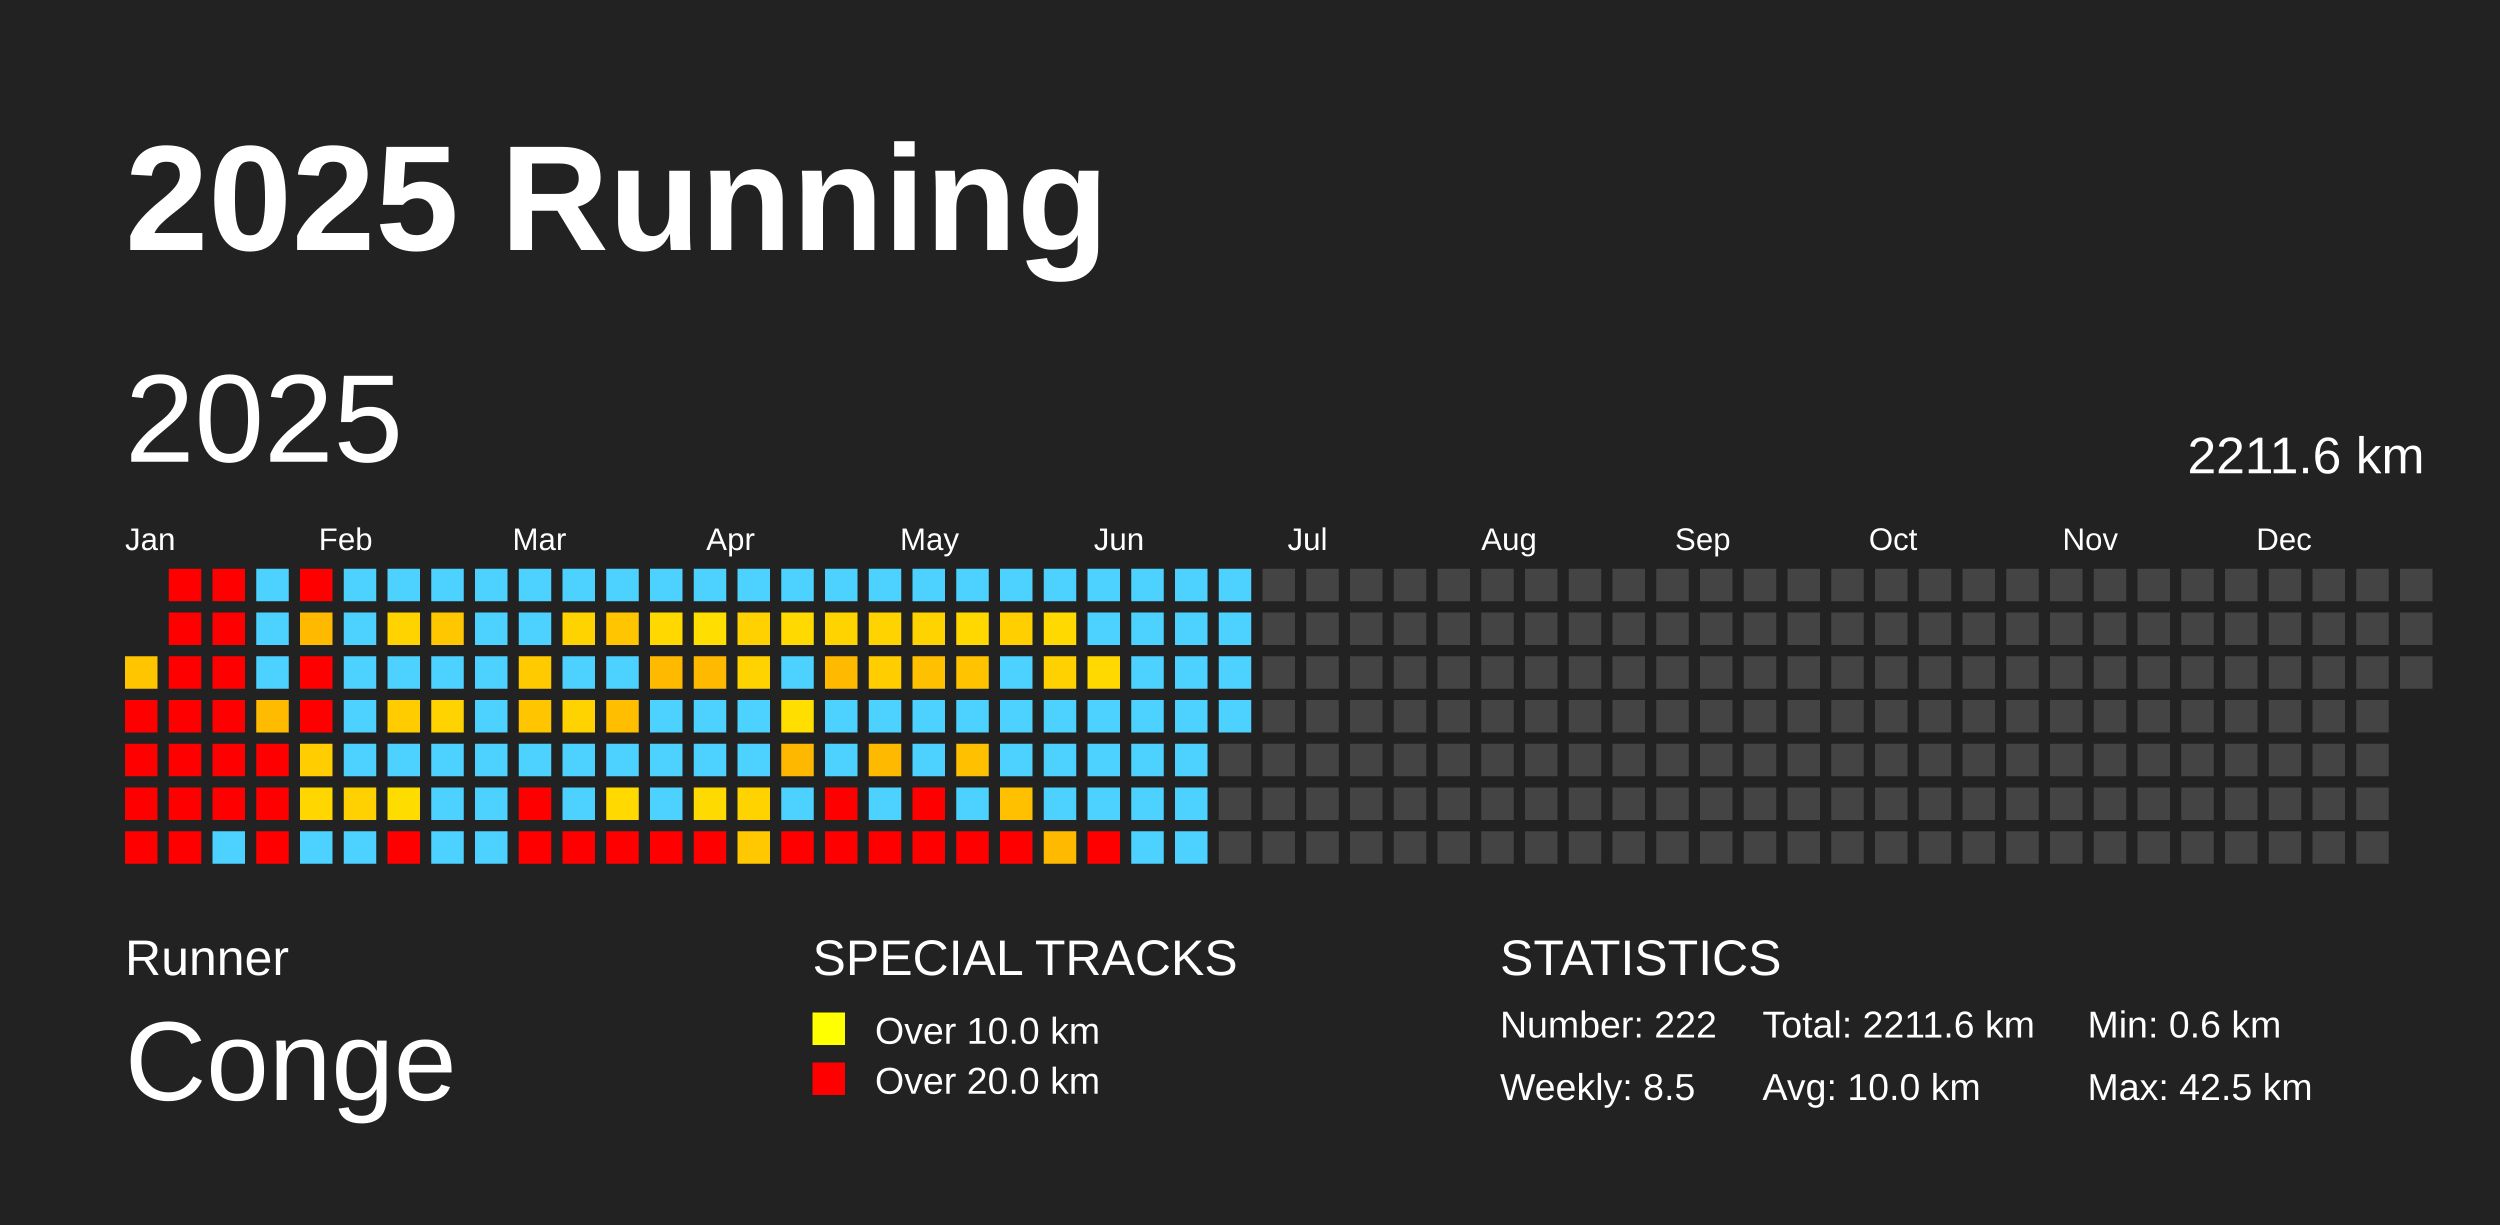
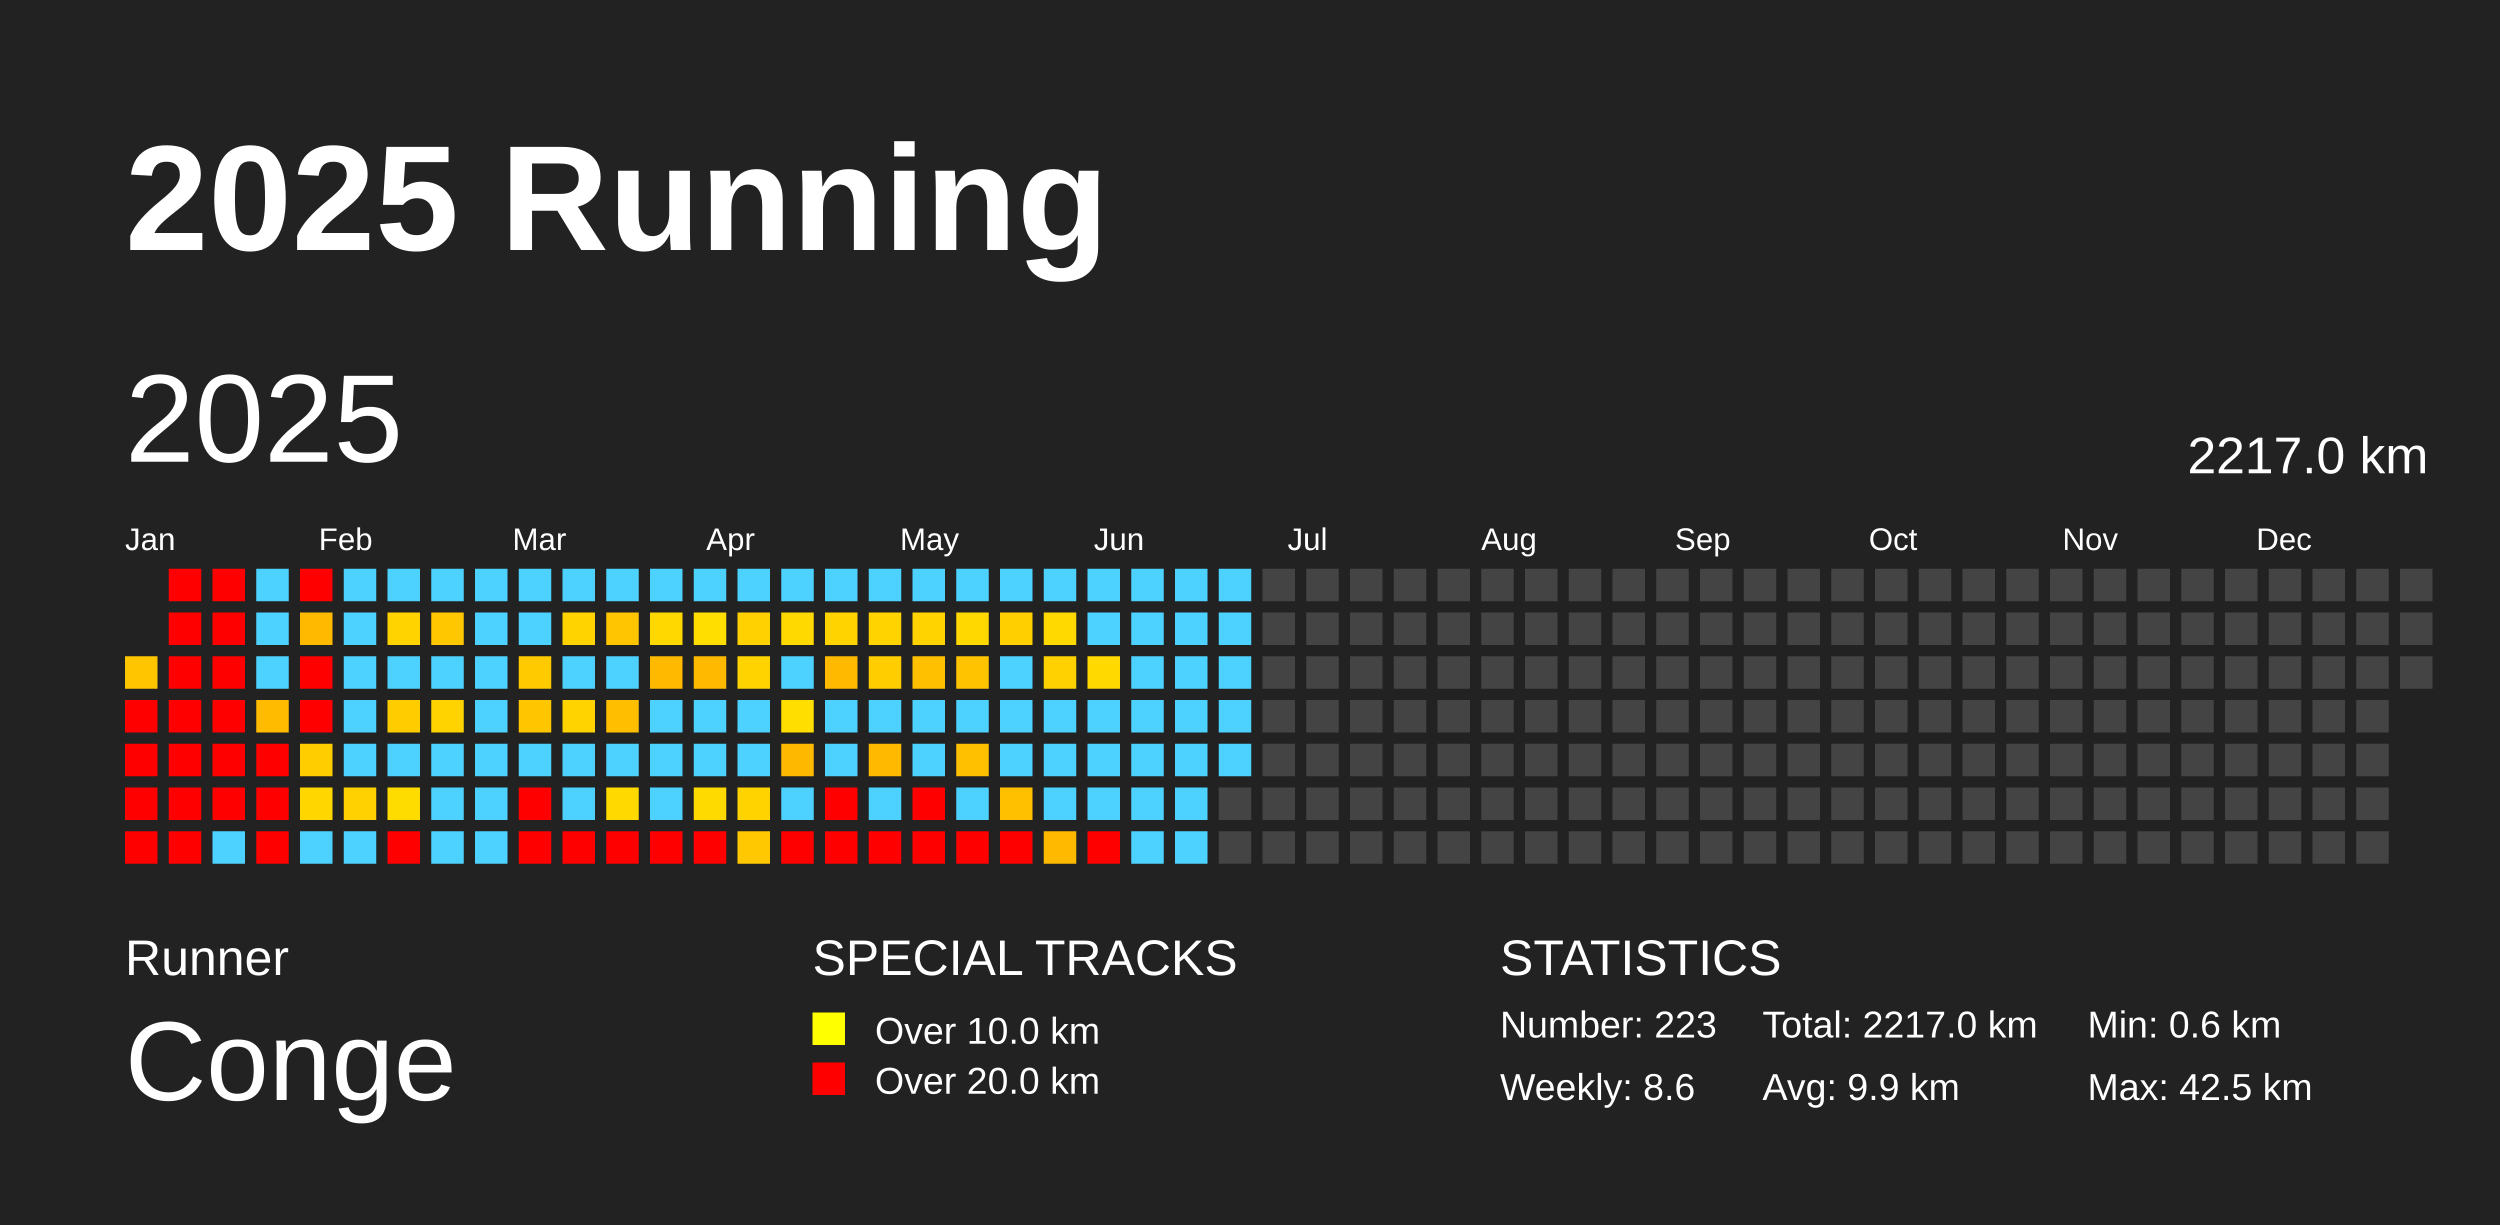
<svg xmlns="http://www.w3.org/2000/svg" baseProfile="full" height="98mm" version="1.1" viewBox="0,0,200,98" width="200mm">
  <defs />
  <rect fill="#222222" height="98" width="200" x="0" y="0" />
  <text fill="#FFFFFF" style="font-size:12px; font-family:Arial; font-weight:bold;" x="10" y="20">2025 Running</text>
  <text fill="#FFFFFF" style="font-size:4px; font-family:Arial" x="10" y="78">Runner</text>
  <text fill="#FFFFFF" style="font-size:9px; font-family:Arial" x="10" y="88">Conge</text>
  <text fill="#FFFFFF" style="font-size:4px; font-family:Arial" x="65" y="78">SPECIAL TRACKS</text>
  <rect fill="yellow" height="2.6" width="2.6" x="65" y="81" />
  <text fill="#FFFFFF" style="font-size:3px; font-family:Arial" x="70" y="83.5">Over 10.0 km</text>
  <rect fill="red" height="2.6" width="2.6" x="65" y="85" />
  <text fill="#FFFFFF" style="font-size:3px; font-family:Arial" x="70" y="87.5">Over 20.0 km</text>
  <text fill="#FFFFFF" style="font-size:4px; font-family:Arial" x="120" y="78">STATISTICS</text>
-   <text fill="#FFFFFF" style="font-size:3px; font-family:Arial" x="120" y="83">Number: 222</text>
-   <text fill="#FFFFFF" style="font-size:3px; font-family:Arial" x="120" y="88">Weekly: 8.5</text>
-   <text fill="#FFFFFF" style="font-size:3px; font-family:Arial" x="141" y="83">Total: 2211.6 km</text>
-   <text fill="#FFFFFF" style="font-size:3px; font-family:Arial" x="141" y="88">Avg: 10.0 km</text>
+   <text fill="#FFFFFF" style="font-size:3px; font-family:Arial" x="120" y="83">Number: 223</text>
+   <text fill="#FFFFFF" style="font-size:3px; font-family:Arial" x="120" y="88">Weekly: 8.6</text>
+   <text fill="#FFFFFF" style="font-size:3px; font-family:Arial" x="141" y="83">Total: 2217.0 km</text>
+   <text fill="#FFFFFF" style="font-size:3px; font-family:Arial" x="141" y="88">Avg: 9.9 km</text>
  <text fill="#FFFFFF" style="font-size:3px; font-family:Arial" x="167" y="83">Min: 0.6 km</text>
  <text fill="#FFFFFF" style="font-size:3px; font-family:Arial" x="167" y="88">Max: 42.5 km</text>
  <text dominant-baseline="hanging" fill="#FFFFFF" style="font-size:10.0px; font-family:Arial;" x="10" y="30">2025</text>
-   <text dominant-baseline="hanging" fill="#FFFFFF" style="font-size:4.125px; font-family:Arial;" x="175" y="35">2211.6 km</text>
+   <text dominant-baseline="hanging" fill="#FFFFFF" style="font-size:4.125px; font-family:Arial;" x="175" y="35">2217.0 km</text>
  <text fill="#FFFFFF" style="font-size:2.5px; font-family:Arial" x="10.0" y="44">Jan</text>
  <text fill="#FFFFFF" style="font-size:2.5px; font-family:Arial" x="25.5" y="44">Feb</text>
  <text fill="#FFFFFF" style="font-size:2.5px; font-family:Arial" x="41.0" y="44">Mar</text>
  <text fill="#FFFFFF" style="font-size:2.5px; font-family:Arial" x="56.5" y="44">Apr</text>
  <text fill="#FFFFFF" style="font-size:2.5px; font-family:Arial" x="72.0" y="44">May</text>
  <text fill="#FFFFFF" style="font-size:2.5px; font-family:Arial" x="87.5" y="44">Jun</text>
  <text fill="#FFFFFF" style="font-size:2.5px; font-family:Arial" x="103.0" y="44">Jul</text>
  <text fill="#FFFFFF" style="font-size:2.5px; font-family:Arial" x="118.5" y="44">Aug</text>
  <text fill="#FFFFFF" style="font-size:2.5px; font-family:Arial" x="134.0" y="44">Sep</text>
  <text fill="#FFFFFF" style="font-size:2.5px; font-family:Arial" x="149.5" y="44">Oct</text>
  <text fill="#FFFFFF" style="font-size:2.5px; font-family:Arial" x="165.0" y="44">Nov</text>
  <text fill="#FFFFFF" style="font-size:2.5px; font-family:Arial" x="180.5" y="44">Dec</text>
  <rect fill="#ffc600" height="2.6" width="2.6" x="10.0" y="52.5" />
  <rect fill="red" height="2.6" width="2.6" x="10.0" y="56.0" />
  <rect fill="red" height="2.6" width="2.6" x="10.0" y="59.5" />
  <rect fill="red" height="2.6" width="2.6" x="10.0" y="63.0" />
  <rect fill="red" height="2.6" width="2.6" x="10.0" y="66.5" />
  <rect fill="red" height="2.6" width="2.6" x="13.5" y="45.5" />
  <rect fill="red" height="2.6" width="2.6" x="13.5" y="49.0" />
  <rect fill="red" height="2.6" width="2.6" x="13.5" y="52.5" />
  <rect fill="red" height="2.6" width="2.6" x="13.5" y="56.0" />
  <rect fill="red" height="2.6" width="2.6" x="13.5" y="59.5" />
  <rect fill="red" height="2.6" width="2.6" x="13.5" y="63.0" />
  <rect fill="red" height="2.6" width="2.6" x="13.5" y="66.5" />
  <rect fill="red" height="2.6" width="2.6" x="17.0" y="45.5" />
  <rect fill="red" height="2.6" width="2.6" x="17.0" y="49.0" />
  <rect fill="red" height="2.6" width="2.6" x="17.0" y="52.5" />
  <rect fill="red" height="2.6" width="2.6" x="17.0" y="56.0" />
  <rect fill="red" height="2.6" width="2.6" x="17.0" y="59.5" />
  <rect fill="red" height="2.6" width="2.6" x="17.0" y="63.0" />
  <rect fill="#4dd2ff" height="2.6" width="2.6" x="17.0" y="66.5" />
  <rect fill="#4dd2ff" height="2.6" width="2.6" x="20.5" y="45.5" />
  <rect fill="#4dd2ff" height="2.6" width="2.6" x="20.5" y="49.0" />
  <rect fill="#4dd2ff" height="2.6" width="2.6" x="20.5" y="52.5" />
  <rect fill="#ffbb00" height="2.6" width="2.6" x="20.5" y="56.0" />
  <rect fill="red" height="2.6" width="2.6" x="20.5" y="59.5" />
  <rect fill="red" height="2.6" width="2.6" x="20.5" y="63.0" />
  <rect fill="red" height="2.6" width="2.6" x="20.5" y="66.5" />
  <rect fill="red" height="2.6" width="2.6" x="24.0" y="45.5" />
  <rect fill="#ffba00" height="2.6" width="2.6" x="24.0" y="49.0" />
  <rect fill="red" height="2.6" width="2.6" x="24.0" y="52.5" />
  <rect fill="red" height="2.6" width="2.6" x="24.0" y="56.0" />
  <rect fill="#ffcd00" height="2.6" width="2.6" x="24.0" y="59.5" />
  <rect fill="#ffd600" height="2.6" width="2.6" x="24.0" y="63.0" />
  <rect fill="#4dd2ff" height="2.6" width="2.6" x="24.0" y="66.5" />
  <rect fill="#4dd2ff" height="2.6" width="2.6" x="27.5" y="45.5" />
  <rect fill="#4dd2ff" height="2.6" width="2.6" x="27.5" y="49.0" />
  <rect fill="#4dd2ff" height="2.6" width="2.6" x="27.5" y="52.5" />
  <rect fill="#4dd2ff" height="2.6" width="2.6" x="27.5" y="56.0" />
  <rect fill="#4dd2ff" height="2.6" width="2.6" x="27.5" y="59.5" />
  <rect fill="#ffd100" height="2.6" width="2.6" x="27.5" y="63.0" />
  <rect fill="#4dd2ff" height="2.6" width="2.6" x="27.5" y="66.5" />
  <rect fill="#4dd2ff" height="2.6" width="2.6" x="31.0" y="45.5" />
  <rect fill="#ffd300" height="2.6" width="2.6" x="31.0" y="49.0" />
  <rect fill="#4dd2ff" height="2.6" width="2.6" x="31.0" y="52.5" />
  <rect fill="#ffcc00" height="2.6" width="2.6" x="31.0" y="56.0" />
  <rect fill="#4dd2ff" height="2.6" width="2.6" x="31.0" y="59.5" />
  <rect fill="#ffdc00" height="2.6" width="2.6" x="31.0" y="63.0" />
  <rect fill="red" height="2.6" width="2.6" x="31.0" y="66.5" />
  <rect fill="#4dd2ff" height="2.6" width="2.6" x="34.5" y="45.5" />
  <rect fill="#ffc700" height="2.6" width="2.6" x="34.5" y="49.0" />
  <rect fill="#4dd2ff" height="2.6" width="2.6" x="34.5" y="52.5" />
  <rect fill="#ffd300" height="2.6" width="2.6" x="34.5" y="56.0" />
  <rect fill="#4dd2ff" height="2.6" width="2.6" x="34.5" y="59.5" />
  <rect fill="#4dd2ff" height="2.6" width="2.6" x="34.5" y="63.0" />
  <rect fill="#4dd2ff" height="2.6" width="2.6" x="34.5" y="66.5" />
  <rect fill="#4dd2ff" height="2.6" width="2.6" x="38.0" y="45.5" />
  <rect fill="#4dd2ff" height="2.6" width="2.6" x="38.0" y="49.0" />
  <rect fill="#4dd2ff" height="2.6" width="2.6" x="38.0" y="52.5" />
  <rect fill="#4dd2ff" height="2.6" width="2.6" x="38.0" y="56.0" />
  <rect fill="#4dd2ff" height="2.6" width="2.6" x="38.0" y="59.5" />
  <rect fill="#4dd2ff" height="2.6" width="2.6" x="38.0" y="63.0" />
  <rect fill="#4dd2ff" height="2.6" width="2.6" x="38.0" y="66.5" />
  <rect fill="#4dd2ff" height="2.6" width="2.6" x="41.5" y="45.5" />
  <rect fill="#4dd2ff" height="2.6" width="2.6" x="41.5" y="49.0" />
  <rect fill="#ffcb00" height="2.6" width="2.6" x="41.5" y="52.5" />
  <rect fill="#ffc600" height="2.6" width="2.6" x="41.5" y="56.0" />
  <rect fill="#4dd2ff" height="2.6" width="2.6" x="41.5" y="59.5" />
  <rect fill="red" height="2.6" width="2.6" x="41.5" y="63.0" />
  <rect fill="red" height="2.6" width="2.6" x="41.5" y="66.5" />
  <rect fill="#4dd2ff" height="2.6" width="2.6" x="45.0" y="45.5" />
  <rect fill="#ffd300" height="2.6" width="2.6" x="45.0" y="49.0" />
  <rect fill="#4dd2ff" height="2.6" width="2.6" x="45.0" y="52.5" />
  <rect fill="#ffd300" height="2.6" width="2.6" x="45.0" y="56.0" />
  <rect fill="#4dd2ff" height="2.6" width="2.6" x="45.0" y="59.5" />
  <rect fill="#4dd2ff" height="2.6" width="2.6" x="45.0" y="63.0" />
  <rect fill="red" height="2.6" width="2.6" x="45.0" y="66.5" />
  <rect fill="#4dd2ff" height="2.6" width="2.6" x="48.5" y="45.5" />
  <rect fill="#ffc500" height="2.6" width="2.6" x="48.5" y="49.0" />
  <rect fill="#4dd2ff" height="2.6" width="2.6" x="48.5" y="52.5" />
  <rect fill="#ffbe00" height="2.6" width="2.6" x="48.5" y="56.0" />
  <rect fill="#4dd2ff" height="2.6" width="2.6" x="48.5" y="59.5" />
  <rect fill="#ffd900" height="2.6" width="2.6" x="48.5" y="63.0" />
  <rect fill="red" height="2.6" width="2.6" x="48.5" y="66.5" />
  <rect fill="#4dd2ff" height="2.6" width="2.6" x="52.0" y="45.5" />
  <rect fill="#ffd800" height="2.6" width="2.6" x="52.0" y="49.0" />
  <rect fill="#ffba00" height="2.6" width="2.6" x="52.0" y="52.5" />
  <rect fill="#4dd2ff" height="2.6" width="2.6" x="52.0" y="56.0" />
  <rect fill="#4dd2ff" height="2.6" width="2.6" x="52.0" y="59.5" />
  <rect fill="#4dd2ff" height="2.6" width="2.6" x="52.0" y="63.0" />
  <rect fill="red" height="2.6" width="2.6" x="52.0" y="66.5" />
  <rect fill="#4dd2ff" height="2.6" width="2.6" x="55.5" y="45.5" />
  <rect fill="#ffde00" height="2.6" width="2.6" x="55.5" y="49.0" />
  <rect fill="#ffba00" height="2.6" width="2.6" x="55.5" y="52.5" />
  <rect fill="#4dd2ff" height="2.6" width="2.6" x="55.5" y="56.0" />
  <rect fill="#4dd2ff" height="2.6" width="2.6" x="55.5" y="59.5" />
  <rect fill="#ffda00" height="2.6" width="2.6" x="55.5" y="63.0" />
  <rect fill="red" height="2.6" width="2.6" x="55.5" y="66.5" />
  <rect fill="#4dd2ff" height="2.6" width="2.6" x="59.0" y="45.5" />
  <rect fill="#ffd100" height="2.6" width="2.6" x="59.0" y="49.0" />
  <rect fill="#ffd300" height="2.6" width="2.6" x="59.0" y="52.5" />
  <rect fill="#4dd2ff" height="2.6" width="2.6" x="59.0" y="56.0" />
  <rect fill="#4dd2ff" height="2.6" width="2.6" x="59.0" y="59.5" />
  <rect fill="#ffd300" height="2.6" width="2.6" x="59.0" y="63.0" />
  <rect fill="#ffc800" height="2.6" width="2.6" x="59.0" y="66.5" />
  <rect fill="#4dd2ff" height="2.6" width="2.6" x="62.5" y="45.5" />
  <rect fill="#ffd900" height="2.6" width="2.6" x="62.5" y="49.0" />
  <rect fill="#4dd2ff" height="2.6" width="2.6" x="62.5" y="52.5" />
  <rect fill="#ffde00" height="2.6" width="2.6" x="62.5" y="56.0" />
  <rect fill="#ffb800" height="2.6" width="2.6" x="62.5" y="59.5" />
  <rect fill="#4dd2ff" height="2.6" width="2.6" x="62.5" y="63.0" />
  <rect fill="red" height="2.6" width="2.6" x="62.5" y="66.5" />
  <rect fill="#4dd2ff" height="2.6" width="2.6" x="66.0" y="45.5" />
  <rect fill="#ffd300" height="2.6" width="2.6" x="66.0" y="49.0" />
  <rect fill="#ffba00" height="2.6" width="2.6" x="66.0" y="52.5" />
  <rect fill="#4dd2ff" height="2.6" width="2.6" x="66.0" y="56.0" />
  <rect fill="#4dd2ff" height="2.6" width="2.6" x="66.0" y="59.5" />
  <rect fill="red" height="2.6" width="2.6" x="66.0" y="63.0" />
  <rect fill="red" height="2.6" width="2.6" x="66.0" y="66.5" />
  <rect fill="#4dd2ff" height="2.6" width="2.6" x="69.5" y="45.5" />
  <rect fill="#ffd300" height="2.6" width="2.6" x="69.5" y="49.0" />
  <rect fill="#ffcd00" height="2.6" width="2.6" x="69.5" y="52.5" />
  <rect fill="#4dd2ff" height="2.6" width="2.6" x="69.5" y="56.0" />
  <rect fill="#ffba00" height="2.6" width="2.6" x="69.5" y="59.5" />
  <rect fill="#4dd2ff" height="2.6" width="2.6" x="69.5" y="63.0" />
  <rect fill="red" height="2.6" width="2.6" x="69.5" y="66.5" />
  <rect fill="#4dd2ff" height="2.6" width="2.6" x="73.0" y="45.5" />
  <rect fill="#ffd300" height="2.6" width="2.6" x="73.0" y="49.0" />
  <rect fill="#ffc000" height="2.6" width="2.6" x="73.0" y="52.5" />
  <rect fill="#4dd2ff" height="2.6" width="2.6" x="73.0" y="56.0" />
  <rect fill="#4dd2ff" height="2.6" width="2.6" x="73.0" y="59.5" />
  <rect fill="red" height="2.6" width="2.6" x="73.0" y="63.0" />
  <rect fill="red" height="2.6" width="2.6" x="73.0" y="66.5" />
  <rect fill="#4dd2ff" height="2.6" width="2.6" x="76.5" y="45.5" />
  <rect fill="#ffd800" height="2.6" width="2.6" x="76.5" y="49.0" />
  <rect fill="#ffc300" height="2.6" width="2.6" x="76.5" y="52.5" />
  <rect fill="#4dd2ff" height="2.6" width="2.6" x="76.5" y="56.0" />
  <rect fill="#ffc000" height="2.6" width="2.6" x="76.5" y="59.5" />
  <rect fill="#4dd2ff" height="2.6" width="2.6" x="76.5" y="63.0" />
  <rect fill="red" height="2.6" width="2.6" x="76.5" y="66.5" />
  <rect fill="#4dd2ff" height="2.6" width="2.6" x="80.0" y="45.5" />
  <rect fill="#ffcf00" height="2.6" width="2.6" x="80.0" y="49.0" />
  <rect fill="#4dd2ff" height="2.6" width="2.6" x="80.0" y="52.5" />
  <rect fill="#4dd2ff" height="2.6" width="2.6" x="80.0" y="56.0" />
  <rect fill="#4dd2ff" height="2.6" width="2.6" x="80.0" y="59.5" />
  <rect fill="#ffc000" height="2.6" width="2.6" x="80.0" y="63.0" />
  <rect fill="red" height="2.6" width="2.6" x="80.0" y="66.5" />
  <rect fill="#4dd2ff" height="2.6" width="2.6" x="83.5" y="45.5" />
  <rect fill="#ffd900" height="2.6" width="2.6" x="83.5" y="49.0" />
  <rect fill="#ffd100" height="2.6" width="2.6" x="83.5" y="52.5" />
  <rect fill="#4dd2ff" height="2.6" width="2.6" x="83.5" y="56.0" />
  <rect fill="#4dd2ff" height="2.6" width="2.6" x="83.5" y="59.5" />
  <rect fill="#4dd2ff" height="2.6" width="2.6" x="83.5" y="63.0" />
  <rect fill="#ffba00" height="2.6" width="2.6" x="83.5" y="66.5" />
  <rect fill="#4dd2ff" height="2.6" width="2.6" x="87.0" y="45.5" />
  <rect fill="#4dd2ff" height="2.6" width="2.6" x="87.0" y="49.0" />
  <rect fill="#ffd900" height="2.6" width="2.6" x="87.0" y="52.5" />
  <rect fill="#4dd2ff" height="2.6" width="2.6" x="87.0" y="56.0" />
  <rect fill="#4dd2ff" height="2.6" width="2.6" x="87.0" y="59.5" />
  <rect fill="#4dd2ff" height="2.6" width="2.6" x="87.0" y="63.0" />
  <rect fill="red" height="2.6" width="2.6" x="87.0" y="66.5" />
  <rect fill="#4dd2ff" height="2.6" width="2.6" x="90.5" y="45.5" />
  <rect fill="#4dd2ff" height="2.6" width="2.6" x="90.5" y="49.0" />
  <rect fill="#4dd2ff" height="2.6" width="2.6" x="90.5" y="52.5" />
  <rect fill="#4dd2ff" height="2.6" width="2.6" x="90.5" y="56.0" />
  <rect fill="#4dd2ff" height="2.6" width="2.6" x="90.5" y="59.5" />
  <rect fill="#4dd2ff" height="2.6" width="2.6" x="90.5" y="63.0" />
  <rect fill="#4dd2ff" height="2.6" width="2.6" x="90.5" y="66.5" />
  <rect fill="#4dd2ff" height="2.6" width="2.6" x="94.0" y="45.5" />
  <rect fill="#4dd2ff" height="2.6" width="2.6" x="94.0" y="49.0" />
  <rect fill="#4dd2ff" height="2.6" width="2.6" x="94.0" y="52.5" />
  <rect fill="#4dd2ff" height="2.6" width="2.6" x="94.0" y="56.0" />
  <rect fill="#4dd2ff" height="2.6" width="2.6" x="94.0" y="59.5" />
  <rect fill="#4dd2ff" height="2.6" width="2.6" x="94.0" y="63.0" />
  <rect fill="#4dd2ff" height="2.6" width="2.6" x="94.0" y="66.5" />
  <rect fill="#4dd2ff" height="2.6" width="2.6" x="97.5" y="45.5" />
  <rect fill="#4dd2ff" height="2.6" width="2.6" x="97.5" y="49.0" />
  <rect fill="#4dd2ff" height="2.6" width="2.6" x="97.5" y="52.5" />
  <rect fill="#4dd2ff" height="2.6" width="2.6" x="97.5" y="56.0" />
-   <rect fill="#444444" height="2.6" width="2.6" x="97.5" y="59.5" />
+   <rect fill="#4dd2ff" height="2.6" width="2.6" x="97.5" y="59.5" />
  <rect fill="#444444" height="2.6" width="2.6" x="97.5" y="63.0" />
  <rect fill="#444444" height="2.6" width="2.6" x="97.5" y="66.5" />
  <rect fill="#444444" height="2.6" width="2.6" x="101.0" y="45.5" />
  <rect fill="#444444" height="2.6" width="2.6" x="101.0" y="49.0" />
  <rect fill="#444444" height="2.6" width="2.6" x="101.0" y="52.5" />
  <rect fill="#444444" height="2.6" width="2.6" x="101.0" y="56.0" />
  <rect fill="#444444" height="2.6" width="2.6" x="101.0" y="59.5" />
  <rect fill="#444444" height="2.6" width="2.6" x="101.0" y="63.0" />
  <rect fill="#444444" height="2.6" width="2.6" x="101.0" y="66.5" />
  <rect fill="#444444" height="2.6" width="2.6" x="104.5" y="45.5" />
  <rect fill="#444444" height="2.6" width="2.6" x="104.5" y="49.0" />
  <rect fill="#444444" height="2.6" width="2.6" x="104.5" y="52.5" />
  <rect fill="#444444" height="2.6" width="2.6" x="104.5" y="56.0" />
  <rect fill="#444444" height="2.6" width="2.6" x="104.5" y="59.5" />
  <rect fill="#444444" height="2.6" width="2.6" x="104.5" y="63.0" />
  <rect fill="#444444" height="2.6" width="2.6" x="104.5" y="66.5" />
  <rect fill="#444444" height="2.6" width="2.6" x="108.0" y="45.5" />
  <rect fill="#444444" height="2.6" width="2.6" x="108.0" y="49.0" />
  <rect fill="#444444" height="2.6" width="2.6" x="108.0" y="52.5" />
  <rect fill="#444444" height="2.6" width="2.6" x="108.0" y="56.0" />
  <rect fill="#444444" height="2.6" width="2.6" x="108.0" y="59.5" />
  <rect fill="#444444" height="2.6" width="2.6" x="108.0" y="63.0" />
  <rect fill="#444444" height="2.6" width="2.6" x="108.0" y="66.5" />
  <rect fill="#444444" height="2.6" width="2.6" x="111.5" y="45.5" />
  <rect fill="#444444" height="2.6" width="2.6" x="111.5" y="49.0" />
  <rect fill="#444444" height="2.6" width="2.6" x="111.5" y="52.5" />
  <rect fill="#444444" height="2.6" width="2.6" x="111.5" y="56.0" />
  <rect fill="#444444" height="2.6" width="2.6" x="111.5" y="59.5" />
  <rect fill="#444444" height="2.6" width="2.6" x="111.5" y="63.0" />
  <rect fill="#444444" height="2.6" width="2.6" x="111.5" y="66.5" />
  <rect fill="#444444" height="2.6" width="2.6" x="115.0" y="45.5" />
  <rect fill="#444444" height="2.6" width="2.6" x="115.0" y="49.0" />
  <rect fill="#444444" height="2.6" width="2.6" x="115.0" y="52.5" />
  <rect fill="#444444" height="2.6" width="2.6" x="115.0" y="56.0" />
  <rect fill="#444444" height="2.6" width="2.6" x="115.0" y="59.5" />
  <rect fill="#444444" height="2.6" width="2.6" x="115.0" y="63.0" />
  <rect fill="#444444" height="2.6" width="2.6" x="115.0" y="66.5" />
  <rect fill="#444444" height="2.6" width="2.6" x="118.5" y="45.5" />
  <rect fill="#444444" height="2.6" width="2.6" x="118.5" y="49.0" />
  <rect fill="#444444" height="2.6" width="2.6" x="118.5" y="52.5" />
  <rect fill="#444444" height="2.6" width="2.6" x="118.5" y="56.0" />
  <rect fill="#444444" height="2.6" width="2.6" x="118.5" y="59.5" />
  <rect fill="#444444" height="2.6" width="2.6" x="118.5" y="63.0" />
  <rect fill="#444444" height="2.6" width="2.6" x="118.5" y="66.5" />
  <rect fill="#444444" height="2.6" width="2.6" x="122.0" y="45.5" />
  <rect fill="#444444" height="2.6" width="2.6" x="122.0" y="49.0" />
  <rect fill="#444444" height="2.6" width="2.6" x="122.0" y="52.5" />
  <rect fill="#444444" height="2.6" width="2.6" x="122.0" y="56.0" />
  <rect fill="#444444" height="2.6" width="2.6" x="122.0" y="59.5" />
  <rect fill="#444444" height="2.6" width="2.6" x="122.0" y="63.0" />
  <rect fill="#444444" height="2.6" width="2.6" x="122.0" y="66.5" />
  <rect fill="#444444" height="2.6" width="2.6" x="125.5" y="45.5" />
  <rect fill="#444444" height="2.6" width="2.6" x="125.5" y="49.0" />
  <rect fill="#444444" height="2.6" width="2.6" x="125.5" y="52.5" />
  <rect fill="#444444" height="2.6" width="2.6" x="125.5" y="56.0" />
  <rect fill="#444444" height="2.6" width="2.6" x="125.5" y="59.5" />
  <rect fill="#444444" height="2.6" width="2.6" x="125.5" y="63.0" />
  <rect fill="#444444" height="2.6" width="2.6" x="125.5" y="66.5" />
  <rect fill="#444444" height="2.6" width="2.6" x="129.0" y="45.5" />
  <rect fill="#444444" height="2.6" width="2.6" x="129.0" y="49.0" />
  <rect fill="#444444" height="2.6" width="2.6" x="129.0" y="52.5" />
  <rect fill="#444444" height="2.6" width="2.6" x="129.0" y="56.0" />
  <rect fill="#444444" height="2.6" width="2.6" x="129.0" y="59.5" />
  <rect fill="#444444" height="2.6" width="2.6" x="129.0" y="63.0" />
  <rect fill="#444444" height="2.6" width="2.6" x="129.0" y="66.5" />
  <rect fill="#444444" height="2.6" width="2.6" x="132.5" y="45.5" />
  <rect fill="#444444" height="2.6" width="2.6" x="132.5" y="49.0" />
  <rect fill="#444444" height="2.6" width="2.6" x="132.5" y="52.5" />
  <rect fill="#444444" height="2.6" width="2.6" x="132.5" y="56.0" />
  <rect fill="#444444" height="2.6" width="2.6" x="132.5" y="59.5" />
  <rect fill="#444444" height="2.6" width="2.6" x="132.5" y="63.0" />
  <rect fill="#444444" height="2.6" width="2.6" x="132.5" y="66.5" />
  <rect fill="#444444" height="2.6" width="2.6" x="136.0" y="45.5" />
  <rect fill="#444444" height="2.6" width="2.6" x="136.0" y="49.0" />
  <rect fill="#444444" height="2.6" width="2.6" x="136.0" y="52.5" />
  <rect fill="#444444" height="2.6" width="2.6" x="136.0" y="56.0" />
  <rect fill="#444444" height="2.6" width="2.6" x="136.0" y="59.5" />
  <rect fill="#444444" height="2.6" width="2.6" x="136.0" y="63.0" />
  <rect fill="#444444" height="2.6" width="2.6" x="136.0" y="66.5" />
  <rect fill="#444444" height="2.6" width="2.6" x="139.5" y="45.5" />
  <rect fill="#444444" height="2.6" width="2.6" x="139.5" y="49.0" />
  <rect fill="#444444" height="2.6" width="2.6" x="139.5" y="52.5" />
  <rect fill="#444444" height="2.6" width="2.6" x="139.5" y="56.0" />
  <rect fill="#444444" height="2.6" width="2.6" x="139.5" y="59.5" />
  <rect fill="#444444" height="2.6" width="2.6" x="139.5" y="63.0" />
  <rect fill="#444444" height="2.6" width="2.6" x="139.5" y="66.5" />
  <rect fill="#444444" height="2.6" width="2.6" x="143.0" y="45.5" />
  <rect fill="#444444" height="2.6" width="2.6" x="143.0" y="49.0" />
  <rect fill="#444444" height="2.6" width="2.6" x="143.0" y="52.5" />
  <rect fill="#444444" height="2.6" width="2.6" x="143.0" y="56.0" />
  <rect fill="#444444" height="2.6" width="2.6" x="143.0" y="59.5" />
  <rect fill="#444444" height="2.6" width="2.6" x="143.0" y="63.0" />
  <rect fill="#444444" height="2.6" width="2.6" x="143.0" y="66.5" />
  <rect fill="#444444" height="2.6" width="2.6" x="146.5" y="45.5" />
  <rect fill="#444444" height="2.6" width="2.6" x="146.5" y="49.0" />
  <rect fill="#444444" height="2.6" width="2.6" x="146.5" y="52.5" />
  <rect fill="#444444" height="2.6" width="2.6" x="146.5" y="56.0" />
  <rect fill="#444444" height="2.6" width="2.6" x="146.5" y="59.5" />
  <rect fill="#444444" height="2.6" width="2.6" x="146.5" y="63.0" />
  <rect fill="#444444" height="2.6" width="2.6" x="146.5" y="66.5" />
  <rect fill="#444444" height="2.6" width="2.6" x="150.0" y="45.5" />
  <rect fill="#444444" height="2.6" width="2.6" x="150.0" y="49.0" />
  <rect fill="#444444" height="2.6" width="2.6" x="150.0" y="52.5" />
  <rect fill="#444444" height="2.6" width="2.6" x="150.0" y="56.0" />
  <rect fill="#444444" height="2.6" width="2.6" x="150.0" y="59.5" />
  <rect fill="#444444" height="2.6" width="2.6" x="150.0" y="63.0" />
  <rect fill="#444444" height="2.6" width="2.6" x="150.0" y="66.5" />
  <rect fill="#444444" height="2.6" width="2.6" x="153.5" y="45.5" />
  <rect fill="#444444" height="2.6" width="2.6" x="153.5" y="49.0" />
  <rect fill="#444444" height="2.6" width="2.6" x="153.5" y="52.5" />
  <rect fill="#444444" height="2.6" width="2.6" x="153.5" y="56.0" />
  <rect fill="#444444" height="2.6" width="2.6" x="153.5" y="59.5" />
  <rect fill="#444444" height="2.6" width="2.6" x="153.5" y="63.0" />
  <rect fill="#444444" height="2.6" width="2.6" x="153.5" y="66.5" />
  <rect fill="#444444" height="2.6" width="2.6" x="157.0" y="45.5" />
  <rect fill="#444444" height="2.6" width="2.6" x="157.0" y="49.0" />
  <rect fill="#444444" height="2.6" width="2.6" x="157.0" y="52.5" />
  <rect fill="#444444" height="2.6" width="2.6" x="157.0" y="56.0" />
  <rect fill="#444444" height="2.6" width="2.6" x="157.0" y="59.5" />
  <rect fill="#444444" height="2.6" width="2.6" x="157.0" y="63.0" />
  <rect fill="#444444" height="2.6" width="2.6" x="157.0" y="66.5" />
  <rect fill="#444444" height="2.6" width="2.6" x="160.5" y="45.5" />
  <rect fill="#444444" height="2.6" width="2.6" x="160.5" y="49.0" />
  <rect fill="#444444" height="2.6" width="2.6" x="160.5" y="52.5" />
  <rect fill="#444444" height="2.6" width="2.6" x="160.5" y="56.0" />
  <rect fill="#444444" height="2.6" width="2.6" x="160.5" y="59.5" />
  <rect fill="#444444" height="2.6" width="2.6" x="160.5" y="63.0" />
  <rect fill="#444444" height="2.6" width="2.6" x="160.5" y="66.5" />
  <rect fill="#444444" height="2.6" width="2.6" x="164.0" y="45.5" />
  <rect fill="#444444" height="2.6" width="2.6" x="164.0" y="49.0" />
  <rect fill="#444444" height="2.6" width="2.6" x="164.0" y="52.5" />
  <rect fill="#444444" height="2.6" width="2.6" x="164.0" y="56.0" />
  <rect fill="#444444" height="2.6" width="2.6" x="164.0" y="59.5" />
  <rect fill="#444444" height="2.6" width="2.6" x="164.0" y="63.0" />
  <rect fill="#444444" height="2.6" width="2.6" x="164.0" y="66.5" />
  <rect fill="#444444" height="2.6" width="2.6" x="167.5" y="45.5" />
  <rect fill="#444444" height="2.6" width="2.6" x="167.5" y="49.0" />
  <rect fill="#444444" height="2.6" width="2.6" x="167.5" y="52.5" />
  <rect fill="#444444" height="2.6" width="2.6" x="167.5" y="56.0" />
  <rect fill="#444444" height="2.6" width="2.6" x="167.5" y="59.5" />
  <rect fill="#444444" height="2.6" width="2.6" x="167.5" y="63.0" />
  <rect fill="#444444" height="2.6" width="2.6" x="167.5" y="66.5" />
  <rect fill="#444444" height="2.6" width="2.6" x="171.0" y="45.5" />
  <rect fill="#444444" height="2.6" width="2.6" x="171.0" y="49.0" />
  <rect fill="#444444" height="2.6" width="2.6" x="171.0" y="52.5" />
  <rect fill="#444444" height="2.6" width="2.6" x="171.0" y="56.0" />
  <rect fill="#444444" height="2.6" width="2.6" x="171.0" y="59.5" />
  <rect fill="#444444" height="2.6" width="2.6" x="171.0" y="63.0" />
  <rect fill="#444444" height="2.6" width="2.6" x="171.0" y="66.5" />
  <rect fill="#444444" height="2.6" width="2.6" x="174.5" y="45.5" />
  <rect fill="#444444" height="2.6" width="2.6" x="174.5" y="49.0" />
  <rect fill="#444444" height="2.6" width="2.6" x="174.5" y="52.5" />
  <rect fill="#444444" height="2.6" width="2.6" x="174.5" y="56.0" />
  <rect fill="#444444" height="2.6" width="2.6" x="174.5" y="59.5" />
  <rect fill="#444444" height="2.6" width="2.6" x="174.5" y="63.0" />
  <rect fill="#444444" height="2.6" width="2.6" x="174.5" y="66.5" />
  <rect fill="#444444" height="2.6" width="2.6" x="178.0" y="45.5" />
  <rect fill="#444444" height="2.6" width="2.6" x="178.0" y="49.0" />
  <rect fill="#444444" height="2.6" width="2.6" x="178.0" y="52.5" />
  <rect fill="#444444" height="2.6" width="2.6" x="178.0" y="56.0" />
  <rect fill="#444444" height="2.6" width="2.6" x="178.0" y="59.5" />
  <rect fill="#444444" height="2.6" width="2.6" x="178.0" y="63.0" />
  <rect fill="#444444" height="2.6" width="2.6" x="178.0" y="66.5" />
  <rect fill="#444444" height="2.6" width="2.6" x="181.5" y="45.5" />
  <rect fill="#444444" height="2.6" width="2.6" x="181.5" y="49.0" />
  <rect fill="#444444" height="2.6" width="2.6" x="181.5" y="52.5" />
  <rect fill="#444444" height="2.6" width="2.6" x="181.5" y="56.0" />
  <rect fill="#444444" height="2.6" width="2.6" x="181.5" y="59.5" />
  <rect fill="#444444" height="2.6" width="2.6" x="181.5" y="63.0" />
  <rect fill="#444444" height="2.6" width="2.6" x="181.5" y="66.5" />
  <rect fill="#444444" height="2.6" width="2.6" x="185.0" y="45.5" />
  <rect fill="#444444" height="2.6" width="2.6" x="185.0" y="49.0" />
  <rect fill="#444444" height="2.6" width="2.6" x="185.0" y="52.5" />
  <rect fill="#444444" height="2.6" width="2.6" x="185.0" y="56.0" />
  <rect fill="#444444" height="2.6" width="2.6" x="185.0" y="59.5" />
  <rect fill="#444444" height="2.6" width="2.6" x="185.0" y="63.0" />
  <rect fill="#444444" height="2.6" width="2.6" x="185.0" y="66.5" />
  <rect fill="#444444" height="2.6" width="2.6" x="188.5" y="45.5" />
  <rect fill="#444444" height="2.6" width="2.6" x="188.5" y="49.0" />
  <rect fill="#444444" height="2.6" width="2.6" x="188.5" y="52.5" />
  <rect fill="#444444" height="2.6" width="2.6" x="188.5" y="56.0" />
  <rect fill="#444444" height="2.6" width="2.6" x="188.5" y="59.5" />
  <rect fill="#444444" height="2.6" width="2.6" x="188.5" y="63.0" />
  <rect fill="#444444" height="2.6" width="2.6" x="188.5" y="66.5" />
  <rect fill="#444444" height="2.6" width="2.6" x="192.0" y="45.5" />
  <rect fill="#444444" height="2.6" width="2.6" x="192.0" y="49.0" />
  <rect fill="#444444" height="2.6" width="2.6" x="192.0" y="52.5" />
</svg>
